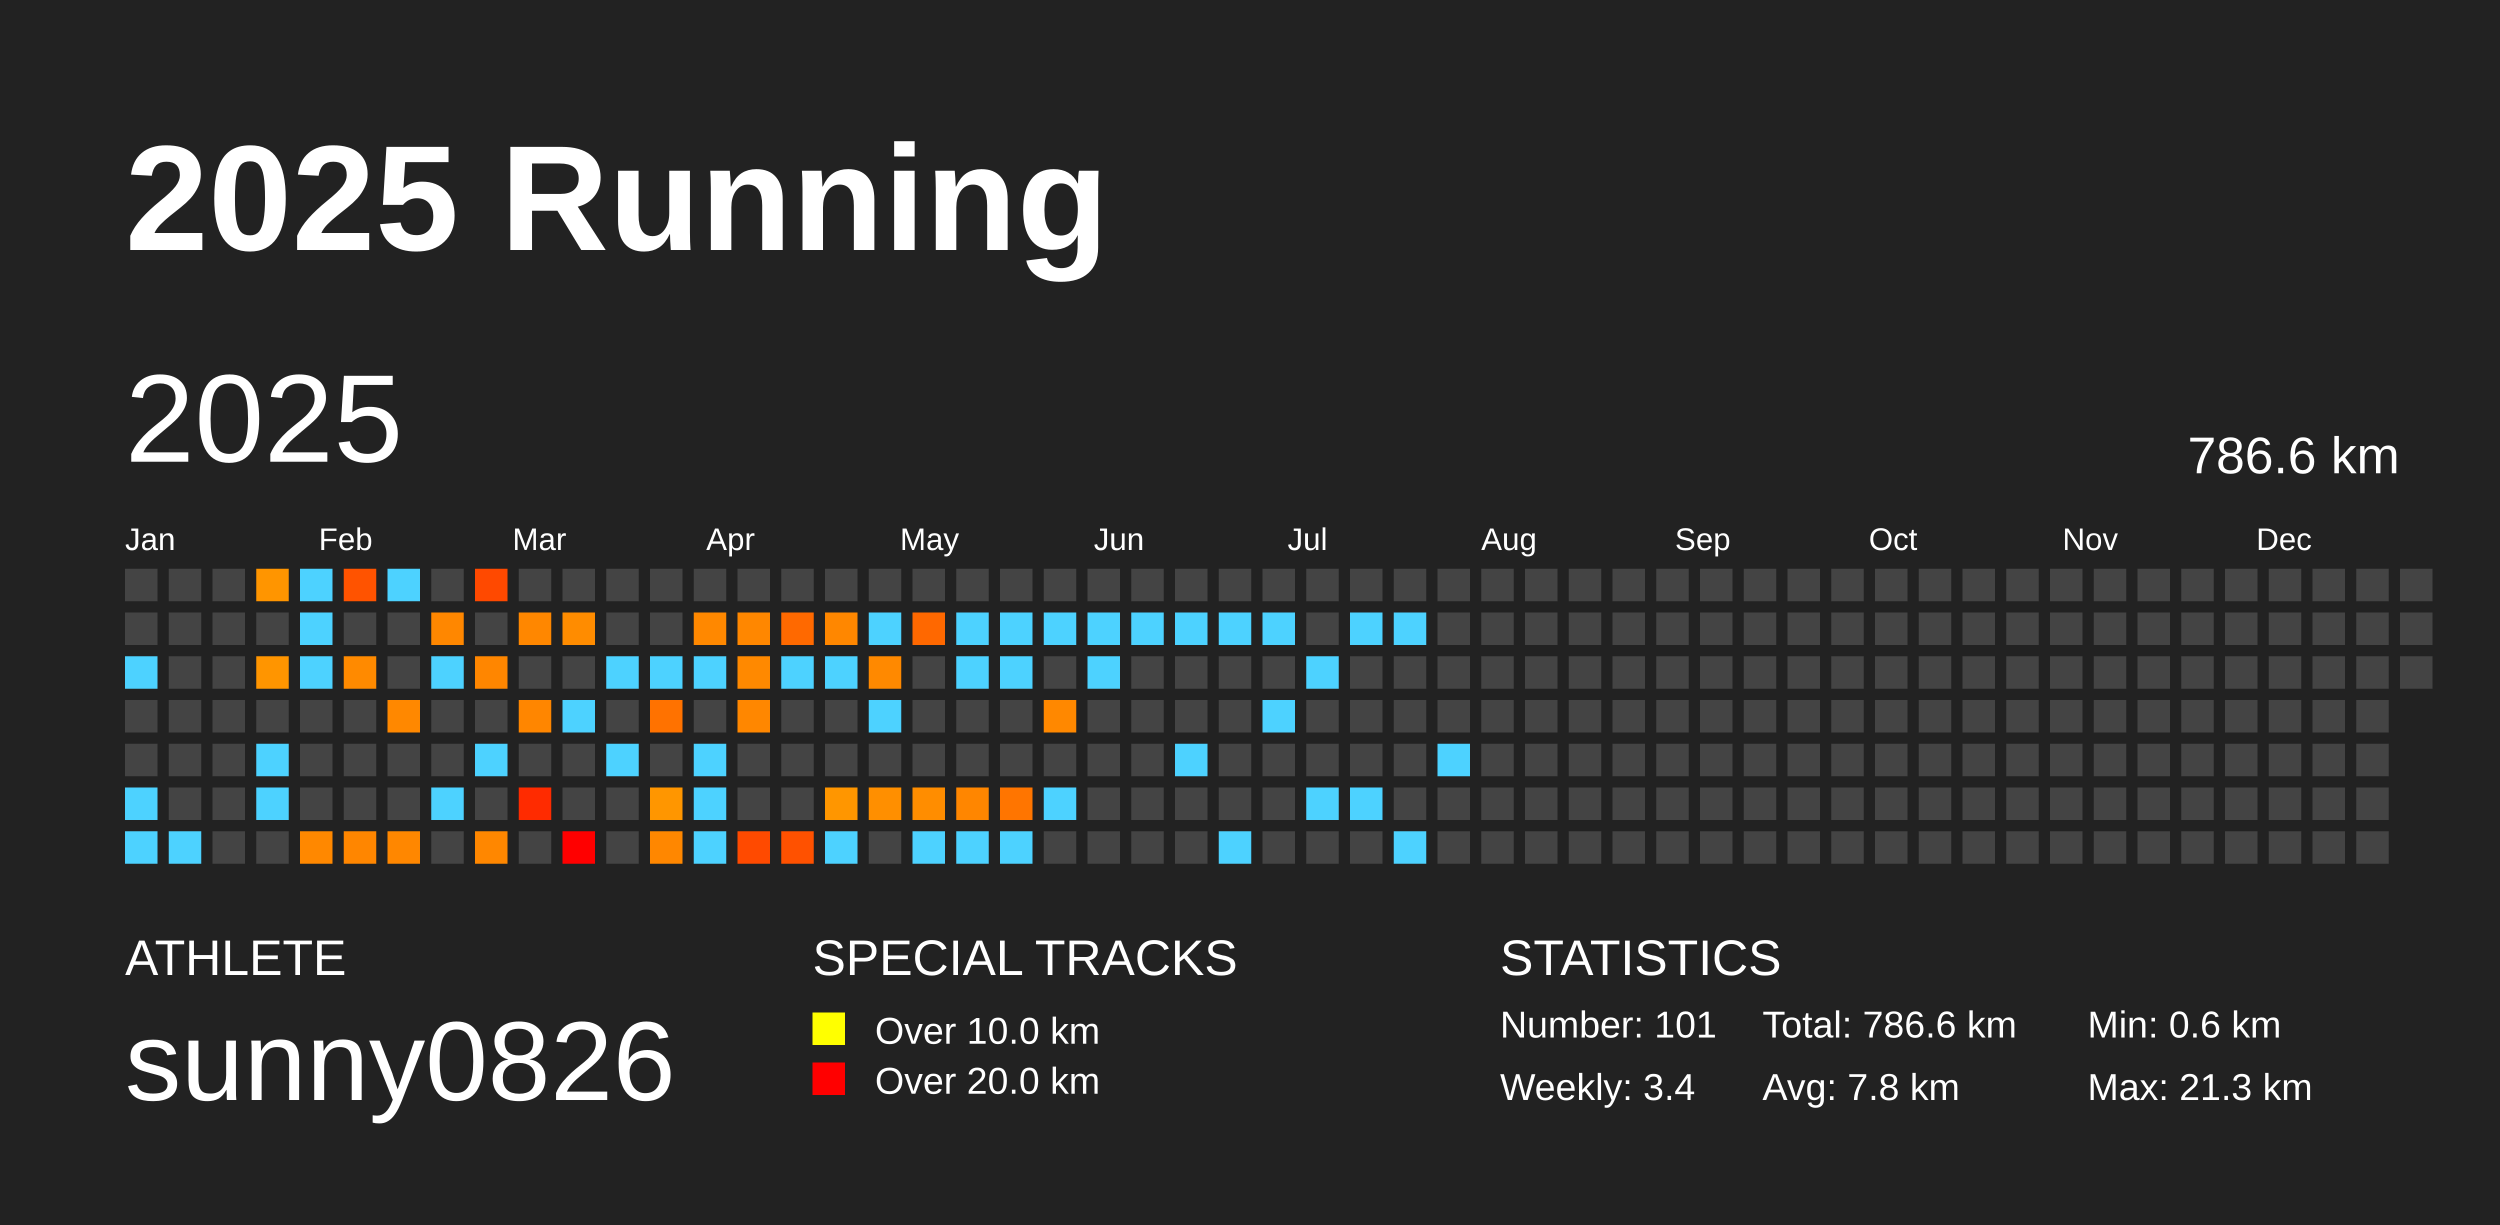
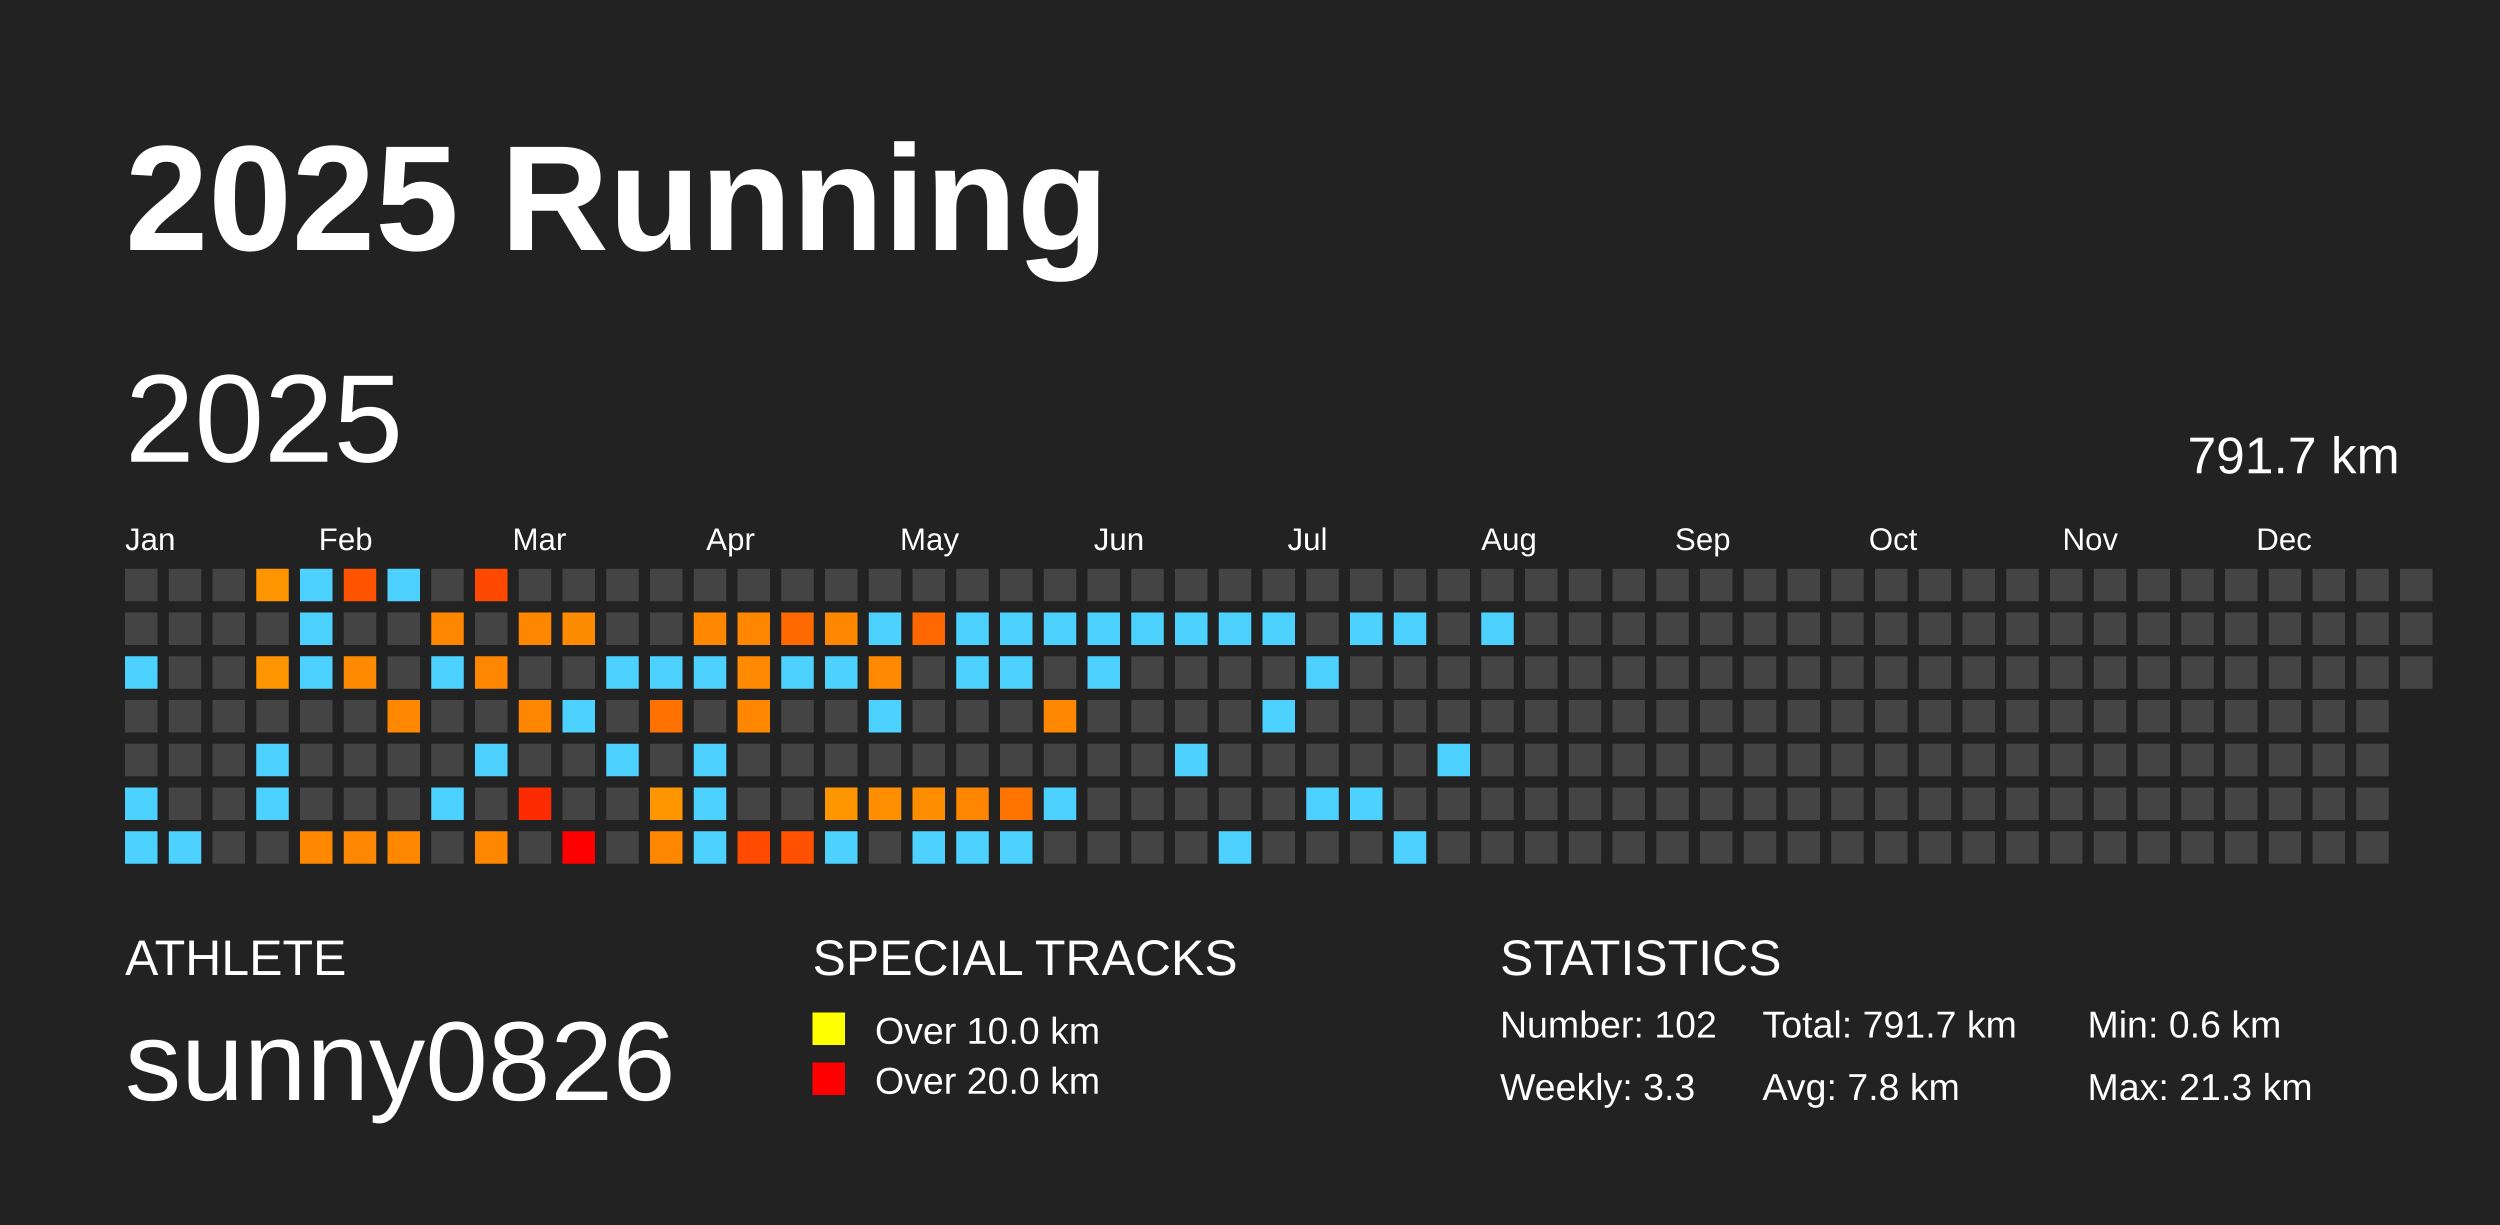
<svg xmlns="http://www.w3.org/2000/svg" baseProfile="full" height="98mm" version="1.1" viewBox="0,0,200,98" width="200mm">
  <defs />
  <rect fill="#222222" height="98" width="200" x="0" y="0" />
  <text fill="#FFFFFF" style="font-size:12px; font-family:Arial; font-weight:bold;" x="10" y="20">2025 Running</text>
  <text fill="#FFFFFF" style="font-size:4px; font-family:Arial" x="10" y="78">ATHLETE</text>
  <text fill="#FFFFFF" style="font-size:9px; font-family:Arial" x="10" y="88">sunny0826</text>
  <text fill="#FFFFFF" style="font-size:4px; font-family:Arial" x="65" y="78">SPECIAL TRACKS</text>
  <rect fill="yellow" height="2.6" width="2.6" x="65" y="81" />
  <text fill="#FFFFFF" style="font-size:3px; font-family:Arial" x="70" y="83.5">Over 10.0 km</text>
  <rect fill="red" height="2.6" width="2.6" x="65" y="85" />
  <text fill="#FFFFFF" style="font-size:3px; font-family:Arial" x="70" y="87.5">Over 20.0 km</text>
  <text fill="#FFFFFF" style="font-size:4px; font-family:Arial" x="120" y="78">STATISTICS</text>
-   <text fill="#FFFFFF" style="font-size:3px; font-family:Arial" x="120" y="83">Number: 101</text>
-   <text fill="#FFFFFF" style="font-size:3px; font-family:Arial" x="120" y="88">Weekly: 3.4</text>
-   <text fill="#FFFFFF" style="font-size:3px; font-family:Arial" x="141" y="83">Total: 786.6 km</text>
+   <text fill="#FFFFFF" style="font-size:3px; font-family:Arial" x="120" y="83">Number: 102</text>
+   <text fill="#FFFFFF" style="font-size:3px; font-family:Arial" x="120" y="88">Weekly: 3.3</text>
+   <text fill="#FFFFFF" style="font-size:3px; font-family:Arial" x="141" y="83">Total: 791.7 km</text>
  <text fill="#FFFFFF" style="font-size:3px; font-family:Arial" x="141" y="88">Avg: 7.8 km</text>
  <text fill="#FFFFFF" style="font-size:3px; font-family:Arial" x="167" y="83">Min: 0.6 km</text>
  <text fill="#FFFFFF" style="font-size:3px; font-family:Arial" x="167" y="88">Max: 21.3 km</text>
  <text dominant-baseline="hanging" fill="#FFFFFF" style="font-size:10.0px; font-family:Arial;" x="10" y="30">2025</text>
-   <text dominant-baseline="hanging" fill="#FFFFFF" style="font-size:4.125px; font-family:Arial;" x="175" y="35">786.6 km</text>
+   <text dominant-baseline="hanging" fill="#FFFFFF" style="font-size:4.125px; font-family:Arial;" x="175" y="35">791.7 km</text>
  <text fill="#FFFFFF" style="font-size:2.5px; font-family:Arial" x="10.0" y="44">Jan</text>
  <text fill="#FFFFFF" style="font-size:2.5px; font-family:Arial" x="25.5" y="44">Feb</text>
  <text fill="#FFFFFF" style="font-size:2.5px; font-family:Arial" x="41.0" y="44">Mar</text>
  <text fill="#FFFFFF" style="font-size:2.5px; font-family:Arial" x="56.5" y="44">Apr</text>
  <text fill="#FFFFFF" style="font-size:2.5px; font-family:Arial" x="72.0" y="44">May</text>
  <text fill="#FFFFFF" style="font-size:2.5px; font-family:Arial" x="87.5" y="44">Jun</text>
  <text fill="#FFFFFF" style="font-size:2.5px; font-family:Arial" x="103.0" y="44">Jul</text>
  <text fill="#FFFFFF" style="font-size:2.5px; font-family:Arial" x="118.5" y="44">Aug</text>
  <text fill="#FFFFFF" style="font-size:2.5px; font-family:Arial" x="134.0" y="44">Sep</text>
  <text fill="#FFFFFF" style="font-size:2.5px; font-family:Arial" x="149.5" y="44">Oct</text>
  <text fill="#FFFFFF" style="font-size:2.5px; font-family:Arial" x="165.0" y="44">Nov</text>
  <text fill="#FFFFFF" style="font-size:2.5px; font-family:Arial" x="180.5" y="44">Dec</text>
  <rect fill="#444444" height="2.6" width="2.6" x="10.0" y="45.5" />
  <rect fill="#444444" height="2.6" width="2.6" x="10.0" y="49.0" />
  <rect fill="#4dd2ff" height="2.6" width="2.6" x="10.0" y="52.5" />
  <rect fill="#444444" height="2.6" width="2.6" x="10.0" y="56.0" />
  <rect fill="#444444" height="2.6" width="2.6" x="10.0" y="59.5" />
  <rect fill="#4dd2ff" height="2.6" width="2.6" x="10.0" y="63.0" />
  <rect fill="#4dd2ff" height="2.6" width="2.6" x="10.0" y="66.5" />
  <rect fill="#444444" height="2.6" width="2.6" x="13.5" y="45.5" />
  <rect fill="#444444" height="2.6" width="2.6" x="13.5" y="49.0" />
  <rect fill="#444444" height="2.6" width="2.6" x="13.5" y="52.5" />
  <rect fill="#444444" height="2.6" width="2.6" x="13.5" y="56.0" />
  <rect fill="#444444" height="2.6" width="2.6" x="13.5" y="59.5" />
  <rect fill="#444444" height="2.6" width="2.6" x="13.5" y="63.0" />
  <rect fill="#4dd2ff" height="2.6" width="2.6" x="13.5" y="66.5" />
  <rect fill="#444444" height="2.6" width="2.6" x="17.0" y="45.5" />
  <rect fill="#444444" height="2.6" width="2.6" x="17.0" y="49.0" />
  <rect fill="#444444" height="2.6" width="2.6" x="17.0" y="52.5" />
  <rect fill="#444444" height="2.6" width="2.6" x="17.0" y="56.0" />
  <rect fill="#444444" height="2.6" width="2.6" x="17.0" y="59.5" />
  <rect fill="#444444" height="2.6" width="2.6" x="17.0" y="63.0" />
  <rect fill="#444444" height="2.6" width="2.6" x="17.0" y="66.5" />
  <rect fill="#ff9500" height="2.6" width="2.6" x="20.5" y="45.5" />
  <rect fill="#444444" height="2.6" width="2.6" x="20.5" y="49.0" />
  <rect fill="#ff9500" height="2.6" width="2.6" x="20.5" y="52.5" />
  <rect fill="#444444" height="2.6" width="2.6" x="20.5" y="56.0" />
  <rect fill="#4dd2ff" height="2.6" width="2.6" x="20.5" y="59.5" />
  <rect fill="#4dd2ff" height="2.6" width="2.6" x="20.5" y="63.0" />
  <rect fill="#444444" height="2.6" width="2.6" x="20.5" y="66.5" />
  <rect fill="#4dd2ff" height="2.6" width="2.6" x="24.0" y="45.5" />
  <rect fill="#4dd2ff" height="2.6" width="2.6" x="24.0" y="49.0" />
  <rect fill="#4dd2ff" height="2.6" width="2.6" x="24.0" y="52.5" />
  <rect fill="#444444" height="2.6" width="2.6" x="24.0" y="56.0" />
  <rect fill="#444444" height="2.6" width="2.6" x="24.0" y="59.5" />
  <rect fill="#444444" height="2.6" width="2.6" x="24.0" y="63.0" />
  <rect fill="#ff8800" height="2.6" width="2.6" x="24.0" y="66.5" />
  <rect fill="#ff5300" height="2.6" width="2.6" x="27.5" y="45.5" />
  <rect fill="#444444" height="2.6" width="2.6" x="27.5" y="49.0" />
  <rect fill="#ff8a00" height="2.6" width="2.6" x="27.5" y="52.5" />
  <rect fill="#444444" height="2.6" width="2.6" x="27.5" y="56.0" />
  <rect fill="#444444" height="2.6" width="2.6" x="27.5" y="59.5" />
  <rect fill="#444444" height="2.6" width="2.6" x="27.5" y="63.0" />
  <rect fill="#ff8600" height="2.6" width="2.6" x="27.5" y="66.5" />
  <rect fill="#4dd2ff" height="2.6" width="2.6" x="31.0" y="45.5" />
  <rect fill="#444444" height="2.6" width="2.6" x="31.0" y="49.0" />
  <rect fill="#444444" height="2.6" width="2.6" x="31.0" y="52.5" />
  <rect fill="#ff8800" height="2.6" width="2.6" x="31.0" y="56.0" />
  <rect fill="#444444" height="2.6" width="2.6" x="31.0" y="59.5" />
  <rect fill="#444444" height="2.6" width="2.6" x="31.0" y="63.0" />
  <rect fill="#ff8700" height="2.6" width="2.6" x="31.0" y="66.5" />
  <rect fill="#444444" height="2.6" width="2.6" x="34.5" y="45.5" />
  <rect fill="#ff8700" height="2.6" width="2.6" x="34.5" y="49.0" />
  <rect fill="#4dd2ff" height="2.6" width="2.6" x="34.5" y="52.5" />
  <rect fill="#444444" height="2.6" width="2.6" x="34.5" y="56.0" />
  <rect fill="#444444" height="2.6" width="2.6" x="34.5" y="59.5" />
  <rect fill="#4dd2ff" height="2.6" width="2.6" x="34.5" y="63.0" />
  <rect fill="#444444" height="2.6" width="2.6" x="34.5" y="66.5" />
  <rect fill="#ff4900" height="2.6" width="2.6" x="38.0" y="45.5" />
  <rect fill="#444444" height="2.6" width="2.6" x="38.0" y="49.0" />
  <rect fill="#ff8600" height="2.6" width="2.6" x="38.0" y="52.5" />
  <rect fill="#444444" height="2.6" width="2.6" x="38.0" y="56.0" />
  <rect fill="#4dd2ff" height="2.6" width="2.6" x="38.0" y="59.5" />
  <rect fill="#444444" height="2.6" width="2.6" x="38.0" y="63.0" />
  <rect fill="#ff8700" height="2.6" width="2.6" x="38.0" y="66.5" />
  <rect fill="#444444" height="2.6" width="2.6" x="41.5" y="45.5" />
  <rect fill="#ff8700" height="2.6" width="2.6" x="41.5" y="49.0" />
  <rect fill="#444444" height="2.6" width="2.6" x="41.5" y="52.5" />
  <rect fill="#ff8600" height="2.6" width="2.6" x="41.5" y="56.0" />
  <rect fill="#444444" height="2.6" width="2.6" x="41.5" y="59.5" />
  <rect fill="#ff2b00" height="2.6" width="2.6" x="41.5" y="63.0" />
  <rect fill="#444444" height="2.6" width="2.6" x="41.5" y="66.5" />
  <rect fill="#444444" height="2.6" width="2.6" x="45.0" y="45.5" />
  <rect fill="#ff8c00" height="2.6" width="2.6" x="45.0" y="49.0" />
  <rect fill="#444444" height="2.6" width="2.6" x="45.0" y="52.5" />
  <rect fill="#4dd2ff" height="2.6" width="2.6" x="45.0" y="56.0" />
  <rect fill="#444444" height="2.6" width="2.6" x="45.0" y="59.5" />
  <rect fill="#444444" height="2.6" width="2.6" x="45.0" y="63.0" />
  <rect fill="red" height="2.6" width="2.6" x="45.0" y="66.5" />
  <rect fill="#444444" height="2.6" width="2.6" x="48.5" y="45.5" />
  <rect fill="#444444" height="2.6" width="2.6" x="48.5" y="49.0" />
  <rect fill="#4dd2ff" height="2.6" width="2.6" x="48.5" y="52.5" />
  <rect fill="#444444" height="2.6" width="2.6" x="48.5" y="56.0" />
  <rect fill="#4dd2ff" height="2.6" width="2.6" x="48.5" y="59.5" />
  <rect fill="#444444" height="2.6" width="2.6" x="48.5" y="63.0" />
  <rect fill="#444444" height="2.6" width="2.6" x="48.5" y="66.5" />
  <rect fill="#444444" height="2.6" width="2.6" x="52.0" y="45.5" />
  <rect fill="#444444" height="2.6" width="2.6" x="52.0" y="49.0" />
  <rect fill="#4dd2ff" height="2.6" width="2.6" x="52.0" y="52.5" />
  <rect fill="#ff7200" height="2.6" width="2.6" x="52.0" y="56.0" />
  <rect fill="#444444" height="2.6" width="2.6" x="52.0" y="59.5" />
  <rect fill="#ff9600" height="2.6" width="2.6" x="52.0" y="63.0" />
  <rect fill="#ff8700" height="2.6" width="2.6" x="52.0" y="66.5" />
  <rect fill="#444444" height="2.6" width="2.6" x="55.5" y="45.5" />
  <rect fill="#ff8800" height="2.6" width="2.6" x="55.5" y="49.0" />
  <rect fill="#4dd2ff" height="2.6" width="2.6" x="55.5" y="52.5" />
  <rect fill="#444444" height="2.6" width="2.6" x="55.5" y="56.0" />
  <rect fill="#4dd2ff" height="2.6" width="2.6" x="55.5" y="59.5" />
  <rect fill="#4dd2ff" height="2.6" width="2.6" x="55.5" y="63.0" />
  <rect fill="#4dd2ff" height="2.6" width="2.6" x="55.5" y="66.5" />
  <rect fill="#444444" height="2.6" width="2.6" x="59.0" y="45.5" />
  <rect fill="#ff8700" height="2.6" width="2.6" x="59.0" y="49.0" />
  <rect fill="#ff8900" height="2.6" width="2.6" x="59.0" y="52.5" />
  <rect fill="#ff8700" height="2.6" width="2.6" x="59.0" y="56.0" />
  <rect fill="#444444" height="2.6" width="2.6" x="59.0" y="59.5" />
  <rect fill="#444444" height="2.6" width="2.6" x="59.0" y="63.0" />
  <rect fill="#ff4a00" height="2.6" width="2.6" x="59.0" y="66.5" />
  <rect fill="#444444" height="2.6" width="2.6" x="62.5" y="45.5" />
  <rect fill="#ff6900" height="2.6" width="2.6" x="62.5" y="49.0" />
  <rect fill="#4dd2ff" height="2.6" width="2.6" x="62.5" y="52.5" />
  <rect fill="#444444" height="2.6" width="2.6" x="62.5" y="56.0" />
  <rect fill="#444444" height="2.6" width="2.6" x="62.5" y="59.5" />
  <rect fill="#444444" height="2.6" width="2.6" x="62.5" y="63.0" />
  <rect fill="#ff5100" height="2.6" width="2.6" x="62.5" y="66.5" />
  <rect fill="#444444" height="2.6" width="2.6" x="66.0" y="45.5" />
  <rect fill="#ff8700" height="2.6" width="2.6" x="66.0" y="49.0" />
  <rect fill="#4dd2ff" height="2.6" width="2.6" x="66.0" y="52.5" />
  <rect fill="#444444" height="2.6" width="2.6" x="66.0" y="56.0" />
  <rect fill="#444444" height="2.6" width="2.6" x="66.0" y="59.5" />
  <rect fill="#ff9600" height="2.6" width="2.6" x="66.0" y="63.0" />
  <rect fill="#4dd2ff" height="2.6" width="2.6" x="66.0" y="66.5" />
  <rect fill="#444444" height="2.6" width="2.6" x="69.5" y="45.5" />
  <rect fill="#4dd2ff" height="2.6" width="2.6" x="69.5" y="49.0" />
  <rect fill="#ff8900" height="2.6" width="2.6" x="69.5" y="52.5" />
  <rect fill="#4dd2ff" height="2.6" width="2.6" x="69.5" y="56.0" />
  <rect fill="#444444" height="2.6" width="2.6" x="69.5" y="59.5" />
  <rect fill="#ff8f00" height="2.6" width="2.6" x="69.5" y="63.0" />
  <rect fill="#444444" height="2.6" width="2.6" x="69.5" y="66.5" />
  <rect fill="#444444" height="2.6" width="2.6" x="73.0" y="45.5" />
  <rect fill="#ff6800" height="2.6" width="2.6" x="73.0" y="49.0" />
  <rect fill="#444444" height="2.6" width="2.6" x="73.0" y="52.5" />
  <rect fill="#444444" height="2.6" width="2.6" x="73.0" y="56.0" />
  <rect fill="#444444" height="2.6" width="2.6" x="73.0" y="59.5" />
  <rect fill="#ff8d00" height="2.6" width="2.6" x="73.0" y="63.0" />
  <rect fill="#4dd2ff" height="2.6" width="2.6" x="73.0" y="66.5" />
  <rect fill="#444444" height="2.6" width="2.6" x="76.5" y="45.5" />
  <rect fill="#4dd2ff" height="2.6" width="2.6" x="76.5" y="49.0" />
  <rect fill="#4dd2ff" height="2.6" width="2.6" x="76.5" y="52.5" />
  <rect fill="#444444" height="2.6" width="2.6" x="76.5" y="56.0" />
  <rect fill="#444444" height="2.6" width="2.6" x="76.5" y="59.5" />
  <rect fill="#ff8600" height="2.6" width="2.6" x="76.5" y="63.0" />
  <rect fill="#4dd2ff" height="2.6" width="2.6" x="76.5" y="66.5" />
  <rect fill="#444444" height="2.6" width="2.6" x="80.0" y="45.5" />
  <rect fill="#4dd2ff" height="2.6" width="2.6" x="80.0" y="49.0" />
  <rect fill="#4dd2ff" height="2.6" width="2.6" x="80.0" y="52.5" />
  <rect fill="#444444" height="2.6" width="2.6" x="80.0" y="56.0" />
  <rect fill="#444444" height="2.6" width="2.6" x="80.0" y="59.5" />
  <rect fill="#ff7500" height="2.6" width="2.6" x="80.0" y="63.0" />
  <rect fill="#4dd2ff" height="2.6" width="2.6" x="80.0" y="66.5" />
  <rect fill="#444444" height="2.6" width="2.6" x="83.5" y="45.5" />
  <rect fill="#4dd2ff" height="2.6" width="2.6" x="83.5" y="49.0" />
  <rect fill="#444444" height="2.6" width="2.6" x="83.5" y="52.5" />
  <rect fill="#ff8800" height="2.6" width="2.6" x="83.5" y="56.0" />
  <rect fill="#444444" height="2.6" width="2.6" x="83.5" y="59.5" />
  <rect fill="#4dd2ff" height="2.6" width="2.6" x="83.5" y="63.0" />
  <rect fill="#444444" height="2.6" width="2.6" x="83.5" y="66.5" />
  <rect fill="#444444" height="2.6" width="2.6" x="87.0" y="45.5" />
  <rect fill="#4dd2ff" height="2.6" width="2.6" x="87.0" y="49.0" />
  <rect fill="#4dd2ff" height="2.6" width="2.6" x="87.0" y="52.5" />
  <rect fill="#444444" height="2.6" width="2.6" x="87.0" y="56.0" />
  <rect fill="#444444" height="2.6" width="2.6" x="87.0" y="59.5" />
  <rect fill="#444444" height="2.6" width="2.6" x="87.0" y="63.0" />
  <rect fill="#444444" height="2.6" width="2.6" x="87.0" y="66.5" />
  <rect fill="#444444" height="2.6" width="2.6" x="90.5" y="45.5" />
  <rect fill="#4dd2ff" height="2.6" width="2.6" x="90.5" y="49.0" />
  <rect fill="#444444" height="2.6" width="2.6" x="90.5" y="52.5" />
  <rect fill="#444444" height="2.6" width="2.6" x="90.5" y="56.0" />
  <rect fill="#444444" height="2.6" width="2.6" x="90.5" y="59.5" />
  <rect fill="#444444" height="2.6" width="2.6" x="90.5" y="63.0" />
  <rect fill="#444444" height="2.6" width="2.6" x="90.5" y="66.5" />
  <rect fill="#444444" height="2.6" width="2.6" x="94.0" y="45.5" />
  <rect fill="#4dd2ff" height="2.6" width="2.6" x="94.0" y="49.0" />
  <rect fill="#444444" height="2.6" width="2.6" x="94.0" y="52.5" />
  <rect fill="#444444" height="2.6" width="2.6" x="94.0" y="56.0" />
  <rect fill="#4dd2ff" height="2.6" width="2.6" x="94.0" y="59.5" />
  <rect fill="#444444" height="2.6" width="2.6" x="94.0" y="63.0" />
  <rect fill="#444444" height="2.6" width="2.6" x="94.0" y="66.5" />
  <rect fill="#444444" height="2.6" width="2.6" x="97.5" y="45.5" />
  <rect fill="#4dd2ff" height="2.6" width="2.6" x="97.5" y="49.0" />
  <rect fill="#444444" height="2.6" width="2.6" x="97.5" y="52.5" />
  <rect fill="#444444" height="2.6" width="2.6" x="97.5" y="56.0" />
  <rect fill="#444444" height="2.6" width="2.6" x="97.5" y="59.5" />
  <rect fill="#444444" height="2.6" width="2.6" x="97.5" y="63.0" />
  <rect fill="#4dd2ff" height="2.6" width="2.6" x="97.5" y="66.5" />
  <rect fill="#444444" height="2.6" width="2.6" x="101.0" y="45.5" />
  <rect fill="#4dd2ff" height="2.6" width="2.6" x="101.0" y="49.0" />
  <rect fill="#444444" height="2.6" width="2.6" x="101.0" y="52.5" />
  <rect fill="#4dd2ff" height="2.6" width="2.6" x="101.0" y="56.0" />
  <rect fill="#444444" height="2.6" width="2.6" x="101.0" y="59.5" />
  <rect fill="#444444" height="2.6" width="2.6" x="101.0" y="63.0" />
  <rect fill="#444444" height="2.6" width="2.6" x="101.0" y="66.5" />
  <rect fill="#444444" height="2.6" width="2.6" x="104.5" y="45.5" />
  <rect fill="#444444" height="2.6" width="2.6" x="104.5" y="49.0" />
  <rect fill="#4dd2ff" height="2.6" width="2.6" x="104.5" y="52.5" />
  <rect fill="#444444" height="2.6" width="2.6" x="104.5" y="56.0" />
  <rect fill="#444444" height="2.6" width="2.6" x="104.5" y="59.5" />
  <rect fill="#4dd2ff" height="2.6" width="2.6" x="104.5" y="63.0" />
  <rect fill="#444444" height="2.6" width="2.6" x="104.5" y="66.5" />
  <rect fill="#444444" height="2.6" width="2.6" x="108.0" y="45.5" />
  <rect fill="#4dd2ff" height="2.6" width="2.6" x="108.0" y="49.0" />
  <rect fill="#444444" height="2.6" width="2.6" x="108.0" y="52.5" />
  <rect fill="#444444" height="2.6" width="2.6" x="108.0" y="56.0" />
  <rect fill="#444444" height="2.6" width="2.6" x="108.0" y="59.5" />
  <rect fill="#4dd2ff" height="2.6" width="2.6" x="108.0" y="63.0" />
  <rect fill="#444444" height="2.6" width="2.6" x="108.0" y="66.5" />
  <rect fill="#444444" height="2.6" width="2.6" x="111.5" y="45.5" />
  <rect fill="#4dd2ff" height="2.6" width="2.6" x="111.5" y="49.0" />
  <rect fill="#444444" height="2.6" width="2.6" x="111.5" y="52.5" />
  <rect fill="#444444" height="2.6" width="2.6" x="111.5" y="56.0" />
  <rect fill="#444444" height="2.6" width="2.6" x="111.5" y="59.5" />
  <rect fill="#444444" height="2.6" width="2.6" x="111.5" y="63.0" />
  <rect fill="#4dd2ff" height="2.6" width="2.6" x="111.5" y="66.5" />
  <rect fill="#444444" height="2.6" width="2.6" x="115.0" y="45.5" />
  <rect fill="#444444" height="2.6" width="2.6" x="115.0" y="49.0" />
  <rect fill="#444444" height="2.6" width="2.6" x="115.0" y="52.5" />
  <rect fill="#444444" height="2.6" width="2.6" x="115.0" y="56.0" />
  <rect fill="#4dd2ff" height="2.6" width="2.6" x="115.0" y="59.5" />
  <rect fill="#444444" height="2.6" width="2.6" x="115.0" y="63.0" />
  <rect fill="#444444" height="2.6" width="2.6" x="115.0" y="66.5" />
  <rect fill="#444444" height="2.6" width="2.6" x="118.5" y="45.5" />
-   <rect fill="#444444" height="2.6" width="2.6" x="118.5" y="49.0" />
+   <rect fill="#4dd2ff" height="2.6" width="2.6" x="118.5" y="49.0" />
  <rect fill="#444444" height="2.6" width="2.6" x="118.5" y="52.5" />
  <rect fill="#444444" height="2.6" width="2.6" x="118.5" y="56.0" />
  <rect fill="#444444" height="2.6" width="2.6" x="118.5" y="59.5" />
  <rect fill="#444444" height="2.6" width="2.6" x="118.5" y="63.0" />
  <rect fill="#444444" height="2.6" width="2.6" x="118.5" y="66.5" />
  <rect fill="#444444" height="2.6" width="2.6" x="122.0" y="45.5" />
  <rect fill="#444444" height="2.6" width="2.6" x="122.0" y="49.0" />
  <rect fill="#444444" height="2.6" width="2.6" x="122.0" y="52.5" />
  <rect fill="#444444" height="2.6" width="2.6" x="122.0" y="56.0" />
  <rect fill="#444444" height="2.6" width="2.6" x="122.0" y="59.5" />
  <rect fill="#444444" height="2.6" width="2.6" x="122.0" y="63.0" />
  <rect fill="#444444" height="2.6" width="2.6" x="122.0" y="66.5" />
  <rect fill="#444444" height="2.6" width="2.6" x="125.5" y="45.5" />
  <rect fill="#444444" height="2.6" width="2.6" x="125.5" y="49.0" />
  <rect fill="#444444" height="2.6" width="2.6" x="125.5" y="52.5" />
  <rect fill="#444444" height="2.6" width="2.6" x="125.5" y="56.0" />
  <rect fill="#444444" height="2.6" width="2.6" x="125.5" y="59.5" />
  <rect fill="#444444" height="2.6" width="2.6" x="125.5" y="63.0" />
  <rect fill="#444444" height="2.6" width="2.6" x="125.5" y="66.5" />
  <rect fill="#444444" height="2.6" width="2.6" x="129.0" y="45.5" />
  <rect fill="#444444" height="2.6" width="2.6" x="129.0" y="49.0" />
  <rect fill="#444444" height="2.6" width="2.6" x="129.0" y="52.5" />
  <rect fill="#444444" height="2.6" width="2.6" x="129.0" y="56.0" />
  <rect fill="#444444" height="2.6" width="2.6" x="129.0" y="59.5" />
  <rect fill="#444444" height="2.6" width="2.6" x="129.0" y="63.0" />
  <rect fill="#444444" height="2.6" width="2.6" x="129.0" y="66.5" />
  <rect fill="#444444" height="2.6" width="2.6" x="132.5" y="45.5" />
  <rect fill="#444444" height="2.6" width="2.6" x="132.5" y="49.0" />
  <rect fill="#444444" height="2.6" width="2.6" x="132.5" y="52.5" />
  <rect fill="#444444" height="2.6" width="2.6" x="132.5" y="56.0" />
  <rect fill="#444444" height="2.6" width="2.6" x="132.5" y="59.5" />
  <rect fill="#444444" height="2.6" width="2.6" x="132.5" y="63.0" />
  <rect fill="#444444" height="2.6" width="2.6" x="132.5" y="66.5" />
  <rect fill="#444444" height="2.6" width="2.6" x="136.0" y="45.5" />
  <rect fill="#444444" height="2.6" width="2.6" x="136.0" y="49.0" />
  <rect fill="#444444" height="2.6" width="2.6" x="136.0" y="52.5" />
  <rect fill="#444444" height="2.6" width="2.6" x="136.0" y="56.0" />
  <rect fill="#444444" height="2.6" width="2.6" x="136.0" y="59.5" />
  <rect fill="#444444" height="2.6" width="2.6" x="136.0" y="63.0" />
  <rect fill="#444444" height="2.6" width="2.6" x="136.0" y="66.5" />
  <rect fill="#444444" height="2.6" width="2.6" x="139.5" y="45.5" />
  <rect fill="#444444" height="2.6" width="2.6" x="139.5" y="49.0" />
  <rect fill="#444444" height="2.6" width="2.6" x="139.5" y="52.5" />
  <rect fill="#444444" height="2.6" width="2.6" x="139.5" y="56.0" />
  <rect fill="#444444" height="2.6" width="2.6" x="139.5" y="59.5" />
  <rect fill="#444444" height="2.6" width="2.6" x="139.5" y="63.0" />
  <rect fill="#444444" height="2.6" width="2.6" x="139.5" y="66.5" />
  <rect fill="#444444" height="2.6" width="2.6" x="143.0" y="45.5" />
  <rect fill="#444444" height="2.6" width="2.6" x="143.0" y="49.0" />
  <rect fill="#444444" height="2.6" width="2.6" x="143.0" y="52.5" />
  <rect fill="#444444" height="2.6" width="2.6" x="143.0" y="56.0" />
  <rect fill="#444444" height="2.6" width="2.6" x="143.0" y="59.5" />
  <rect fill="#444444" height="2.6" width="2.6" x="143.0" y="63.0" />
  <rect fill="#444444" height="2.6" width="2.6" x="143.0" y="66.5" />
  <rect fill="#444444" height="2.6" width="2.6" x="146.5" y="45.5" />
  <rect fill="#444444" height="2.6" width="2.6" x="146.5" y="49.0" />
  <rect fill="#444444" height="2.6" width="2.6" x="146.5" y="52.5" />
  <rect fill="#444444" height="2.6" width="2.6" x="146.5" y="56.0" />
  <rect fill="#444444" height="2.6" width="2.6" x="146.5" y="59.5" />
  <rect fill="#444444" height="2.6" width="2.6" x="146.5" y="63.0" />
  <rect fill="#444444" height="2.6" width="2.6" x="146.5" y="66.5" />
  <rect fill="#444444" height="2.6" width="2.6" x="150.0" y="45.5" />
  <rect fill="#444444" height="2.6" width="2.6" x="150.0" y="49.0" />
  <rect fill="#444444" height="2.6" width="2.6" x="150.0" y="52.5" />
  <rect fill="#444444" height="2.6" width="2.6" x="150.0" y="56.0" />
  <rect fill="#444444" height="2.6" width="2.6" x="150.0" y="59.5" />
  <rect fill="#444444" height="2.6" width="2.6" x="150.0" y="63.0" />
  <rect fill="#444444" height="2.6" width="2.6" x="150.0" y="66.5" />
  <rect fill="#444444" height="2.6" width="2.6" x="153.5" y="45.5" />
  <rect fill="#444444" height="2.6" width="2.6" x="153.5" y="49.0" />
  <rect fill="#444444" height="2.6" width="2.6" x="153.5" y="52.5" />
  <rect fill="#444444" height="2.6" width="2.6" x="153.5" y="56.0" />
  <rect fill="#444444" height="2.6" width="2.6" x="153.5" y="59.5" />
  <rect fill="#444444" height="2.6" width="2.6" x="153.5" y="63.0" />
  <rect fill="#444444" height="2.6" width="2.6" x="153.5" y="66.5" />
  <rect fill="#444444" height="2.6" width="2.6" x="157.0" y="45.5" />
  <rect fill="#444444" height="2.6" width="2.6" x="157.0" y="49.0" />
  <rect fill="#444444" height="2.6" width="2.6" x="157.0" y="52.5" />
  <rect fill="#444444" height="2.6" width="2.6" x="157.0" y="56.0" />
  <rect fill="#444444" height="2.6" width="2.6" x="157.0" y="59.5" />
  <rect fill="#444444" height="2.6" width="2.6" x="157.0" y="63.0" />
  <rect fill="#444444" height="2.6" width="2.6" x="157.0" y="66.5" />
  <rect fill="#444444" height="2.6" width="2.6" x="160.5" y="45.5" />
  <rect fill="#444444" height="2.6" width="2.6" x="160.5" y="49.0" />
  <rect fill="#444444" height="2.6" width="2.6" x="160.5" y="52.5" />
  <rect fill="#444444" height="2.6" width="2.6" x="160.5" y="56.0" />
  <rect fill="#444444" height="2.6" width="2.6" x="160.5" y="59.5" />
  <rect fill="#444444" height="2.6" width="2.6" x="160.5" y="63.0" />
  <rect fill="#444444" height="2.6" width="2.6" x="160.5" y="66.5" />
  <rect fill="#444444" height="2.6" width="2.6" x="164.0" y="45.5" />
  <rect fill="#444444" height="2.6" width="2.6" x="164.0" y="49.0" />
  <rect fill="#444444" height="2.6" width="2.6" x="164.0" y="52.5" />
  <rect fill="#444444" height="2.6" width="2.6" x="164.0" y="56.0" />
  <rect fill="#444444" height="2.6" width="2.6" x="164.0" y="59.5" />
  <rect fill="#444444" height="2.6" width="2.6" x="164.0" y="63.0" />
  <rect fill="#444444" height="2.6" width="2.6" x="164.0" y="66.5" />
  <rect fill="#444444" height="2.6" width="2.6" x="167.5" y="45.5" />
  <rect fill="#444444" height="2.6" width="2.6" x="167.5" y="49.0" />
  <rect fill="#444444" height="2.6" width="2.6" x="167.5" y="52.5" />
  <rect fill="#444444" height="2.6" width="2.6" x="167.5" y="56.0" />
  <rect fill="#444444" height="2.6" width="2.6" x="167.5" y="59.5" />
  <rect fill="#444444" height="2.6" width="2.6" x="167.5" y="63.0" />
  <rect fill="#444444" height="2.6" width="2.6" x="167.5" y="66.5" />
  <rect fill="#444444" height="2.6" width="2.6" x="171.0" y="45.5" />
  <rect fill="#444444" height="2.6" width="2.6" x="171.0" y="49.0" />
  <rect fill="#444444" height="2.6" width="2.6" x="171.0" y="52.5" />
  <rect fill="#444444" height="2.6" width="2.6" x="171.0" y="56.0" />
  <rect fill="#444444" height="2.6" width="2.6" x="171.0" y="59.5" />
  <rect fill="#444444" height="2.6" width="2.6" x="171.0" y="63.0" />
  <rect fill="#444444" height="2.6" width="2.6" x="171.0" y="66.5" />
  <rect fill="#444444" height="2.6" width="2.6" x="174.5" y="45.5" />
  <rect fill="#444444" height="2.6" width="2.6" x="174.5" y="49.0" />
  <rect fill="#444444" height="2.6" width="2.6" x="174.5" y="52.5" />
  <rect fill="#444444" height="2.6" width="2.6" x="174.5" y="56.0" />
  <rect fill="#444444" height="2.6" width="2.6" x="174.5" y="59.5" />
  <rect fill="#444444" height="2.6" width="2.6" x="174.5" y="63.0" />
  <rect fill="#444444" height="2.6" width="2.6" x="174.5" y="66.5" />
  <rect fill="#444444" height="2.6" width="2.6" x="178.0" y="45.5" />
  <rect fill="#444444" height="2.6" width="2.6" x="178.0" y="49.0" />
  <rect fill="#444444" height="2.6" width="2.6" x="178.0" y="52.5" />
  <rect fill="#444444" height="2.6" width="2.6" x="178.0" y="56.0" />
  <rect fill="#444444" height="2.6" width="2.6" x="178.0" y="59.5" />
  <rect fill="#444444" height="2.6" width="2.6" x="178.0" y="63.0" />
  <rect fill="#444444" height="2.6" width="2.6" x="178.0" y="66.5" />
  <rect fill="#444444" height="2.6" width="2.6" x="181.5" y="45.5" />
  <rect fill="#444444" height="2.6" width="2.6" x="181.5" y="49.0" />
  <rect fill="#444444" height="2.6" width="2.6" x="181.5" y="52.5" />
  <rect fill="#444444" height="2.6" width="2.6" x="181.5" y="56.0" />
  <rect fill="#444444" height="2.6" width="2.6" x="181.5" y="59.5" />
  <rect fill="#444444" height="2.6" width="2.6" x="181.5" y="63.0" />
  <rect fill="#444444" height="2.6" width="2.6" x="181.5" y="66.5" />
  <rect fill="#444444" height="2.6" width="2.6" x="185.0" y="45.5" />
  <rect fill="#444444" height="2.6" width="2.6" x="185.0" y="49.0" />
  <rect fill="#444444" height="2.6" width="2.6" x="185.0" y="52.5" />
  <rect fill="#444444" height="2.6" width="2.6" x="185.0" y="56.0" />
  <rect fill="#444444" height="2.6" width="2.6" x="185.0" y="59.5" />
  <rect fill="#444444" height="2.6" width="2.6" x="185.0" y="63.0" />
  <rect fill="#444444" height="2.6" width="2.6" x="185.0" y="66.5" />
  <rect fill="#444444" height="2.6" width="2.6" x="188.5" y="45.5" />
  <rect fill="#444444" height="2.6" width="2.6" x="188.5" y="49.0" />
  <rect fill="#444444" height="2.6" width="2.6" x="188.5" y="52.5" />
  <rect fill="#444444" height="2.6" width="2.6" x="188.5" y="56.0" />
  <rect fill="#444444" height="2.6" width="2.6" x="188.5" y="59.5" />
  <rect fill="#444444" height="2.6" width="2.6" x="188.5" y="63.0" />
  <rect fill="#444444" height="2.6" width="2.6" x="188.5" y="66.5" />
  <rect fill="#444444" height="2.6" width="2.6" x="192.0" y="45.5" />
  <rect fill="#444444" height="2.6" width="2.6" x="192.0" y="49.0" />
  <rect fill="#444444" height="2.6" width="2.6" x="192.0" y="52.5" />
</svg>
